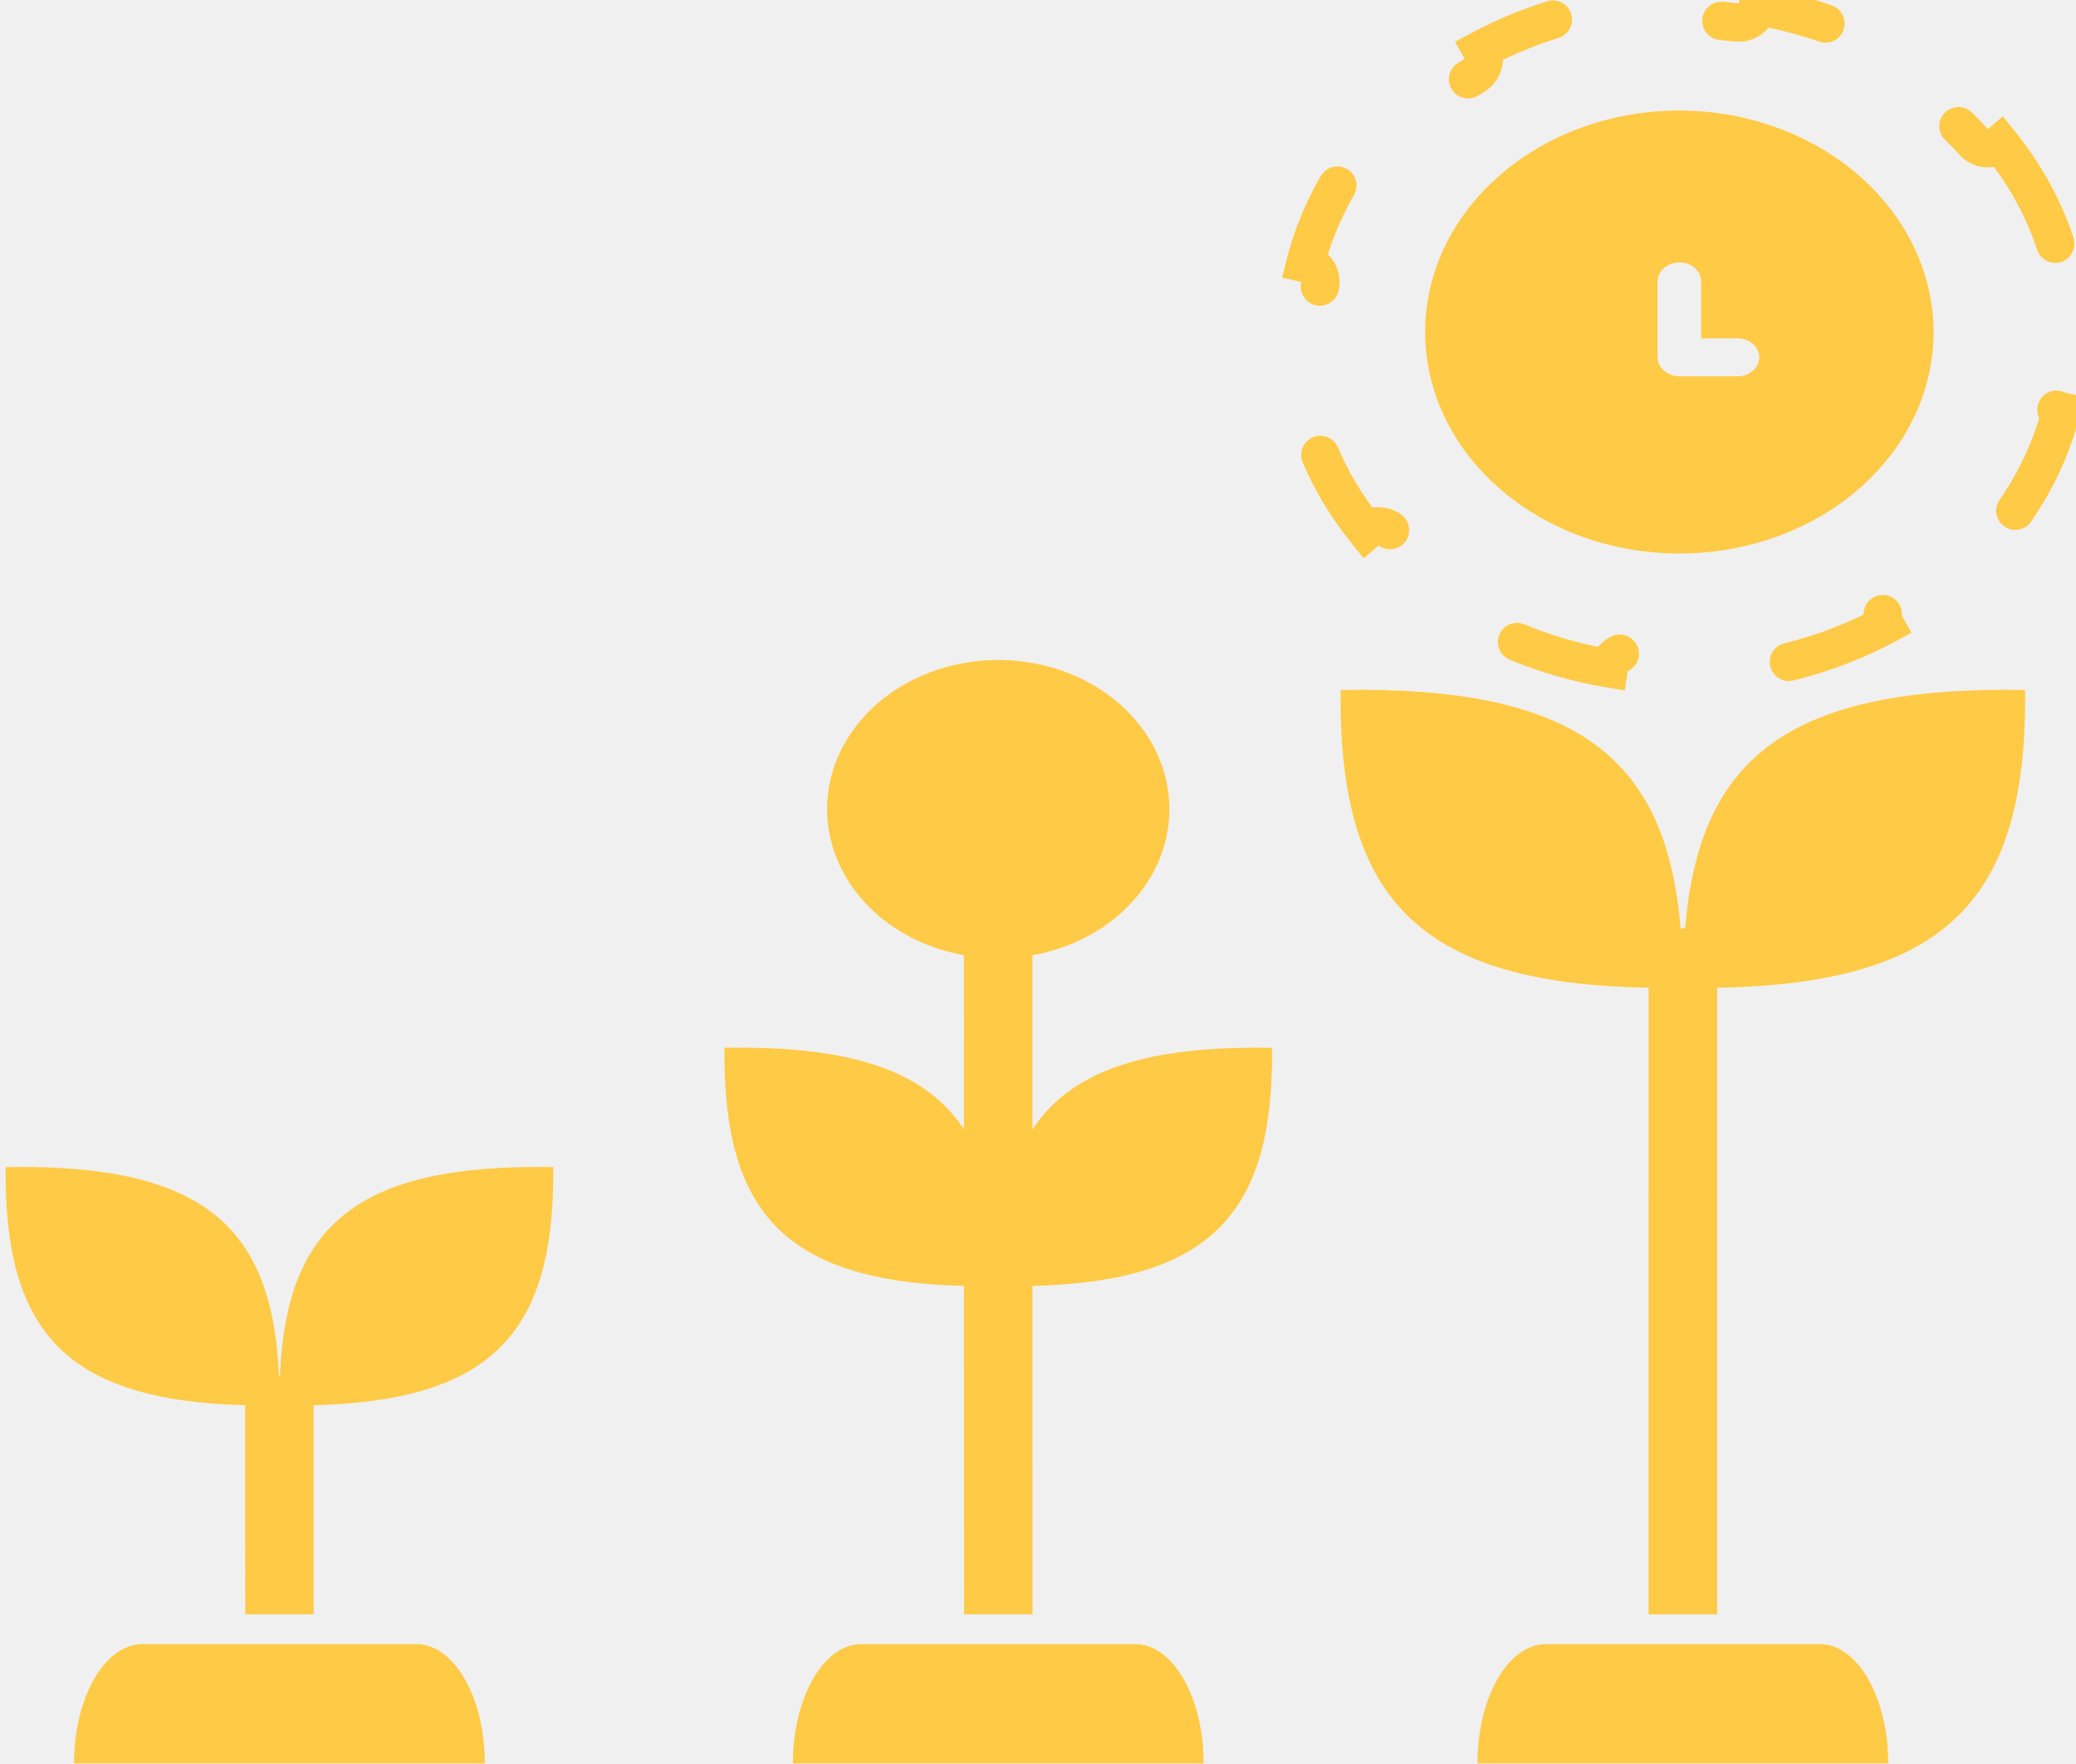
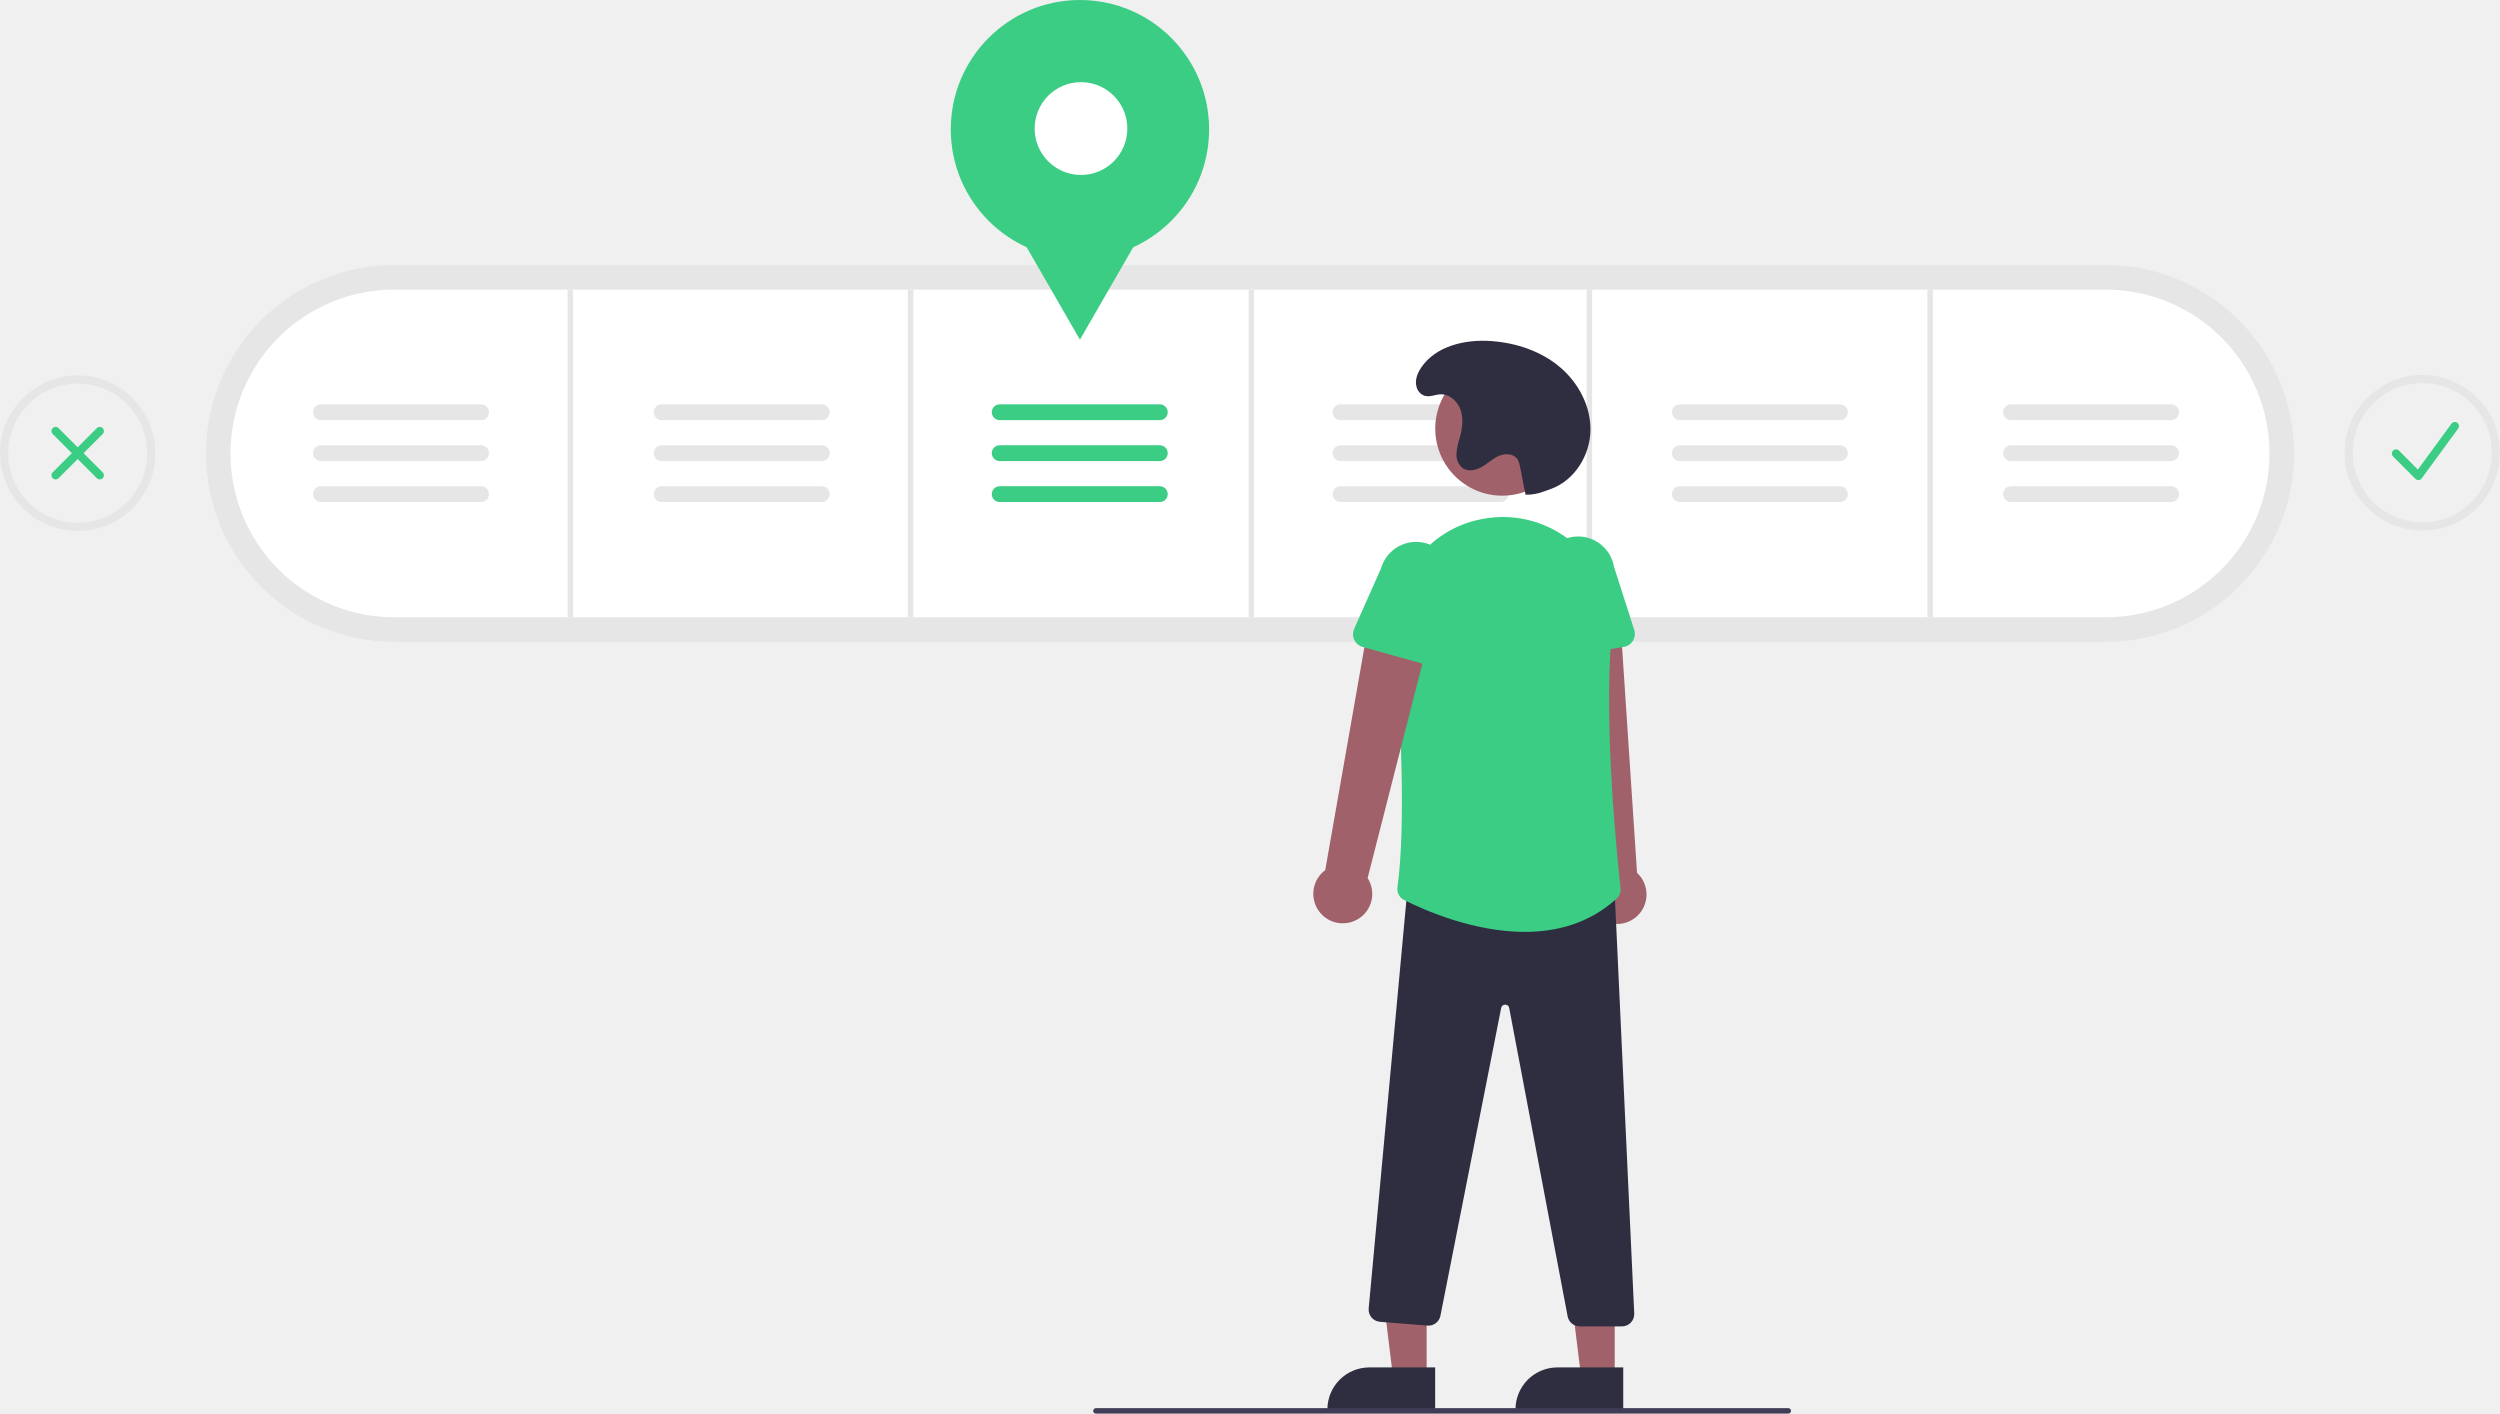
- <svg xmlns="http://www.w3.org/2000/svg" width="219" height="186" viewBox="0 0 219 186" fill="none">
-   <path d="M29.533 145.106H29.425C28.754 129.249 21.299 122.744 0.595 123.101C0.428 140.205 6.691 147.732 25.864 148.22L25.867 170.271H33.089L33.084 148.22C52.264 147.735 58.528 140.208 58.362 123.101C37.657 122.744 30.202 129.249 29.533 145.106H29.533Z" fill="#FFCA45" />
-   <path d="M213.633 72.776C188.817 72.35 179.252 79.838 177.765 97.924H177.288C175.802 79.838 166.236 72.35 141.422 72.776C141.211 94.417 149.258 103.78 173.917 104.179L173.916 170.273H181.138V104.179C205.795 103.78 213.844 94.418 213.633 72.776H213.633Z" fill="#FFCA45" />
-   <path d="M90.865 173.417C86.877 173.417 83.643 179.05 83.643 186H126.974C126.974 179.05 123.741 173.417 119.752 173.417H90.865Z" fill="#FFCA45" />
-   <path d="M43.923 173.417H15.035C11.047 173.417 7.813 179.05 7.813 186H51.145C51.145 179.05 47.911 173.417 43.923 173.417Z" fill="#FFCA45" />
-   <path d="M163.084 173.417C159.096 173.417 155.862 179.05 155.862 186H199.193C199.193 179.05 195.959 173.417 191.971 173.417H163.084Z" fill="#FFCA45" />
-   <path d="M76.425 110.519C76.258 127.625 82.522 135.152 101.695 135.638L101.699 170.272H108.92L108.917 135.638C128.096 135.153 134.36 127.626 134.192 110.519C120.798 110.289 112.971 112.95 108.916 119.135L108.914 100.751L108.916 100.752C114.812 99.703 119.723 96.164 122.007 91.314C124.293 86.465 123.653 80.941 120.301 76.586C116.95 72.231 111.329 69.618 105.31 69.618C99.292 69.616 93.669 72.228 90.316 76.583C86.963 80.936 86.322 86.459 88.604 91.31C90.888 96.162 95.797 99.702 101.694 100.751L101.696 119.125C97.638 112.945 89.812 110.289 76.426 110.519L76.425 110.519Z" fill="#FFCA45" />
-   <path d="M177.159 11.658C170.046 11.658 163.224 14.12 158.195 18.501C153.165 22.882 150.34 28.825 150.34 35.021C150.34 41.217 153.165 47.159 158.195 51.541C163.224 55.922 170.046 58.384 177.159 58.384C184.271 58.384 191.093 55.922 196.122 51.541C201.151 47.16 203.977 41.217 203.977 35.021C203.961 28.829 201.13 22.895 196.104 18.517C191.078 14.139 184.266 11.673 177.159 11.659L177.159 11.658ZM183.289 39.693H177.159C176.552 39.686 175.972 39.473 175.542 39.099C175.113 38.725 174.868 38.22 174.86 37.69V29.68C174.86 28.965 175.298 28.304 176.009 27.947C176.721 27.589 177.597 27.589 178.308 27.947C179.02 28.304 179.457 28.965 179.457 29.68V35.688H183.289C184.11 35.688 184.869 36.07 185.279 36.689C185.69 37.309 185.69 38.072 185.279 38.692C184.869 39.311 184.11 39.693 183.289 39.693L183.289 39.693Z" fill="#FFCA45" />
-   <path d="M211.012 15.153C214.026 18.892 216.234 23.158 217.419 27.762C216.36 27.997 215.672 29.034 215.876 30.108C216.213 31.887 216.389 33.714 216.389 35.578C216.389 37.441 216.213 39.268 215.876 41.047C215.672 42.121 216.36 43.158 217.419 43.394C216.234 47.997 214.026 52.264 211.012 56.002C210.183 55.294 208.937 55.372 208.203 56.186C205.77 58.883 202.867 61.257 199.592 63.213C198.648 63.776 198.331 64.987 198.869 65.939C194.804 68.107 190.27 69.674 185.43 70.496C185.27 69.413 184.273 68.651 183.182 68.788C181.35 69.018 179.475 69.137 177.567 69.137C175.66 69.137 173.785 69.018 171.953 68.788C170.861 68.651 169.864 69.413 169.705 70.496C164.865 69.674 160.331 68.107 156.266 65.939C156.804 64.987 156.486 63.776 155.543 63.213C152.268 61.257 149.364 58.883 146.932 56.186C146.198 55.372 144.951 55.294 144.123 56.002C141.109 52.264 138.9 47.997 137.715 43.394C138.775 43.158 139.462 42.121 139.259 41.047C138.921 39.268 138.745 37.441 138.745 35.578C138.745 33.714 138.921 31.887 139.259 30.108C139.462 29.034 138.775 27.997 137.715 27.762C138.9 23.158 141.109 18.892 144.123 15.153C144.951 15.861 146.198 15.784 146.932 14.969C149.364 12.272 152.268 9.898 155.543 7.943C156.486 7.379 156.804 6.168 156.266 5.217C160.331 3.048 164.865 1.481 169.705 0.659C169.864 1.742 170.861 2.504 171.953 2.367C173.785 2.138 175.66 2.019 177.567 2.019C179.475 2.019 181.35 2.138 183.182 2.367C184.273 2.504 185.27 1.742 185.43 0.659C190.27 1.481 194.804 3.048 198.869 5.217C198.331 6.168 198.648 7.379 199.592 7.943C202.867 9.898 205.77 12.272 208.203 14.969C208.937 15.784 210.183 15.861 211.012 15.153Z" stroke="#FFCA45" stroke-width="4.037" stroke-linecap="round" stroke-dasharray="12.11 18.84" />
+ <svg xmlns="http://www.w3.org/2000/svg" width="382" height="216" viewBox="0 0 382 216" fill="none">
+   <g clip-path="url(#clip0_189_2627)">
+     <path d="M60.211 98.074C52.588 98.074 45.278 95.041 39.888 89.643C34.498 84.244 31.471 76.923 31.471 69.288C31.471 61.654 34.498 54.332 39.888 48.934C45.278 43.535 52.588 40.503 60.211 40.503H321.788C329.41 40.503 336.72 43.535 342.11 48.934C347.5 54.332 350.528 61.654 350.528 69.288C350.528 76.923 347.5 84.244 342.11 89.643C336.72 95.041 329.41 98.074 321.788 98.074H60.211Z" fill="#E6E6E6" />
+     <path d="M60.211 44.257C53.583 44.257 47.226 46.895 42.539 51.589C37.852 56.283 35.219 62.65 35.219 69.288C35.219 75.927 37.852 82.294 42.539 86.988C47.226 91.682 53.583 94.319 60.211 94.319H321.787C328.416 94.319 334.772 91.682 339.459 86.988C344.146 82.294 346.779 75.927 346.779 69.288C346.779 62.65 344.146 56.283 339.459 51.589C334.772 46.895 328.416 44.257 321.787 44.257H60.211Z" fill="white" />
+     <path d="M87.562 44.257H86.729V94.319H87.562V44.257Z" fill="#E6E6E6" />
+     <path d="M139.558 44.257H138.725V94.319H139.558V44.257Z" fill="#E6E6E6" />
+     <path d="M191.624 44.257H190.791V94.319H191.624V44.257Z" fill="#E6E6E6" />
+     <path d="M243.273 44.257H242.44V94.319H243.273V44.257Z" fill="#E6E6E6" />
+     <path d="M295.338 44.257H294.505V94.319H295.338V44.257Z" fill="#E6E6E6" />
+     <path d="M101.104 61.779C100.945 61.779 100.788 61.81 100.642 61.87C100.495 61.931 100.362 62.02 100.25 62.132C100.137 62.244 100.048 62.377 99.987 62.524C99.927 62.671 99.895 62.828 99.895 62.987C99.895 63.146 99.927 63.303 99.987 63.45C100.048 63.596 100.137 63.73 100.25 63.842C100.362 63.954 100.495 64.043 100.642 64.104C100.788 64.164 100.945 64.195 101.104 64.195H125.57C125.729 64.195 125.886 64.164 126.032 64.104C126.178 64.043 126.312 63.955 126.424 63.843C126.536 63.731 126.625 63.598 126.686 63.452C126.747 63.305 126.778 63.148 126.779 62.989C126.779 62.831 126.748 62.674 126.688 62.527C126.627 62.38 126.539 62.247 126.427 62.135C126.315 62.022 126.183 61.933 126.036 61.872C125.89 61.811 125.733 61.779 125.575 61.779H101.104Z" fill="#E6E6E6" />
+     <path d="M101.104 68.037C100.945 68.037 100.788 68.067 100.642 68.128C100.495 68.189 100.362 68.278 100.25 68.39C100.137 68.502 100.048 68.635 99.987 68.782C99.927 68.929 99.895 69.086 99.895 69.245C99.895 69.404 99.927 69.561 99.987 69.707C100.048 69.854 100.137 69.987 100.25 70.1C100.362 70.212 100.495 70.301 100.642 70.361C100.788 70.422 100.945 70.453 101.104 70.453H125.57C125.729 70.453 125.886 70.422 126.032 70.362C126.178 70.301 126.312 70.213 126.424 70.101C126.536 69.989 126.625 69.856 126.686 69.709C126.747 69.563 126.778 69.406 126.779 69.247C126.779 69.088 126.748 68.931 126.688 68.785C126.627 68.638 126.539 68.505 126.427 68.392C126.315 68.28 126.183 68.191 126.036 68.13C125.89 68.069 125.733 68.037 125.575 68.037H101.104Z" fill="#E6E6E6" />
+     <path d="M101.104 74.294C100.945 74.294 100.788 74.325 100.642 74.386C100.495 74.446 100.362 74.535 100.25 74.647C100.137 74.76 100.048 74.893 99.987 75.04C99.927 75.186 99.895 75.344 99.895 75.502C99.895 75.661 99.927 75.819 99.987 75.965C100.048 76.112 100.137 76.245 100.25 76.358C100.362 76.47 100.495 76.559 100.642 76.619C100.788 76.68 100.945 76.711 101.104 76.71H125.57C125.729 76.711 125.886 76.68 126.032 76.619C126.178 76.559 126.312 76.47 126.424 76.358C126.536 76.246 126.625 76.113 126.686 75.967C126.747 75.82 126.778 75.663 126.779 75.505C126.779 75.346 126.748 75.189 126.688 75.042C126.627 74.896 126.539 74.762 126.427 74.65C126.315 74.538 126.183 74.448 126.036 74.387C125.89 74.326 125.733 74.295 125.575 74.294H101.104Z" fill="#E6E6E6" />
+     <path d="M152.753 61.779C152.594 61.779 152.437 61.81 152.291 61.87C152.144 61.931 152.011 62.02 151.898 62.132C151.786 62.244 151.697 62.377 151.636 62.524C151.576 62.671 151.544 62.828 151.544 62.987C151.544 63.146 151.576 63.303 151.636 63.45C151.697 63.596 151.786 63.73 151.898 63.842C152.011 63.954 152.144 64.043 152.291 64.104C152.437 64.164 152.594 64.195 152.753 64.195H177.219C177.378 64.195 177.535 64.164 177.681 64.104C177.828 64.043 177.961 63.954 178.073 63.842C178.186 63.73 178.275 63.596 178.336 63.45C178.396 63.303 178.428 63.146 178.428 62.987C178.428 62.828 178.396 62.671 178.336 62.524C178.275 62.377 178.186 62.244 178.073 62.132C177.961 62.02 177.828 61.931 177.681 61.87C177.535 61.81 177.378 61.779 177.219 61.779H152.753Z" fill="#3BCD84" />
+     <path d="M152.753 68.037C152.594 68.037 152.437 68.067 152.291 68.128C152.144 68.189 152.011 68.278 151.898 68.39C151.786 68.502 151.697 68.635 151.636 68.782C151.576 68.929 151.544 69.086 151.544 69.245C151.544 69.404 151.576 69.561 151.636 69.707C151.697 69.854 151.786 69.987 151.898 70.1C152.011 70.212 152.144 70.301 152.291 70.361C152.437 70.422 152.594 70.453 152.753 70.453H177.219C177.378 70.453 177.535 70.422 177.681 70.361C177.828 70.301 177.961 70.212 178.073 70.1C178.186 69.987 178.275 69.854 178.336 69.707C178.396 69.561 178.428 69.404 178.428 69.245C178.428 69.086 178.396 68.929 178.336 68.782C178.275 68.635 178.186 68.502 178.073 68.39C177.961 68.278 177.828 68.189 177.681 68.128C177.535 68.067 177.378 68.037 177.219 68.037H152.753Z" fill="#3BCD84" />
+     <path d="M152.753 74.294C152.594 74.294 152.437 74.325 152.291 74.386C152.144 74.446 152.011 74.535 151.898 74.647C151.786 74.76 151.697 74.893 151.636 75.04C151.576 75.186 151.544 75.344 151.544 75.502C151.544 75.661 151.576 75.819 151.636 75.965C151.697 76.112 151.786 76.245 151.898 76.358C152.011 76.47 152.144 76.559 152.291 76.619C152.437 76.68 152.594 76.711 152.753 76.71H177.219C177.378 76.711 177.535 76.68 177.681 76.619C177.828 76.559 177.961 76.47 178.073 76.358C178.186 76.245 178.275 76.112 178.336 75.965C178.396 75.819 178.428 75.661 178.428 75.502C178.428 75.344 178.396 75.186 178.336 75.04C178.275 74.893 178.186 74.76 178.073 74.647C177.961 74.535 177.828 74.446 177.681 74.386C177.535 74.325 177.378 74.294 177.219 74.294H152.753Z" fill="#3BCD84" />
+     <path d="M204.818 61.779C204.499 61.78 204.193 61.907 203.967 62.134C203.741 62.36 203.614 62.667 203.614 62.987C203.614 63.307 203.741 63.614 203.967 63.84C204.193 64.067 204.499 64.194 204.818 64.195H229.285C229.443 64.195 229.6 64.164 229.747 64.104C229.893 64.043 230.027 63.954 230.139 63.842C230.251 63.73 230.34 63.596 230.401 63.45C230.462 63.303 230.493 63.146 230.493 62.987C230.493 62.828 230.462 62.671 230.401 62.524C230.34 62.377 230.251 62.244 230.139 62.132C230.027 62.02 229.893 61.931 229.747 61.87C229.6 61.81 229.443 61.779 229.285 61.779H204.818Z" fill="#E6E6E6" />
+     <path d="M204.818 68.037C204.499 68.037 204.193 68.165 203.967 68.391C203.741 68.618 203.614 68.925 203.614 69.245C203.614 69.565 203.741 69.872 203.967 70.098C204.193 70.325 204.499 70.452 204.818 70.453H229.285C229.443 70.453 229.6 70.422 229.747 70.361C229.893 70.301 230.027 70.212 230.139 70.1C230.251 69.987 230.34 69.854 230.401 69.707C230.462 69.561 230.493 69.404 230.493 69.245C230.493 69.086 230.462 68.929 230.401 68.782C230.34 68.635 230.251 68.502 230.139 68.39C230.027 68.278 229.893 68.189 229.747 68.128C229.6 68.067 229.443 68.037 229.285 68.037H204.818Z" fill="#E6E6E6" />
+     <path d="M204.818 74.294C204.499 74.295 204.193 74.423 203.967 74.649C203.741 74.876 203.614 75.183 203.614 75.502C203.614 75.823 203.741 76.129 203.967 76.356C204.193 76.582 204.499 76.71 204.818 76.71H229.285C229.443 76.711 229.6 76.68 229.747 76.619C229.893 76.559 230.027 76.47 230.139 76.358C230.251 76.245 230.34 76.112 230.401 75.965C230.462 75.819 230.493 75.661 230.493 75.502C230.493 75.344 230.462 75.186 230.401 75.04C230.34 74.893 230.251 74.76 230.139 74.647C230.027 74.535 229.893 74.446 229.747 74.386C229.6 74.325 229.443 74.294 229.285 74.294H204.818Z" fill="#E6E6E6" />
+     <path d="M256.676 61.779C256.356 61.78 256.05 61.907 255.824 62.134C255.598 62.36 255.472 62.667 255.472 62.987C255.472 63.307 255.598 63.614 255.824 63.84C256.05 64.067 256.356 64.194 256.676 64.195H281.142C281.301 64.195 281.458 64.164 281.604 64.104C281.751 64.043 281.884 63.954 281.996 63.842C282.108 63.73 282.198 63.596 282.258 63.45C282.319 63.303 282.35 63.146 282.35 62.987C282.35 62.828 282.319 62.671 282.258 62.524C282.198 62.377 282.108 62.244 281.996 62.132C281.884 62.02 281.751 61.931 281.604 61.87C281.458 61.81 281.301 61.779 281.142 61.779H256.676Z" fill="#E6E6E6" />
+     <path d="M256.676 68.037C256.356 68.037 256.05 68.165 255.824 68.391C255.598 68.618 255.472 68.925 255.472 69.245C255.472 69.565 255.598 69.872 255.824 70.098C256.05 70.325 256.356 70.452 256.676 70.453H281.142C281.301 70.453 281.458 70.422 281.604 70.361C281.751 70.301 281.884 70.212 281.996 70.1C282.108 69.987 282.198 69.854 282.258 69.707C282.319 69.561 282.35 69.404 282.35 69.245C282.35 69.086 282.319 68.929 282.258 68.782C282.198 68.635 282.108 68.502 281.996 68.39C281.884 68.278 281.751 68.189 281.604 68.128C281.458 68.067 281.301 68.037 281.142 68.037H256.676Z" fill="#E6E6E6" />
+     <path d="M256.676 74.294C256.356 74.295 256.05 74.423 255.824 74.649C255.598 74.876 255.472 75.183 255.472 75.502C255.472 75.823 255.598 76.129 255.824 76.356C256.05 76.582 256.356 76.71 256.676 76.71H281.142C281.301 76.711 281.458 76.68 281.604 76.619C281.751 76.559 281.884 76.47 281.996 76.358C282.108 76.245 282.198 76.112 282.258 75.965C282.319 75.819 282.35 75.661 282.35 75.502C282.35 75.344 282.319 75.186 282.258 75.04C282.198 74.893 282.108 74.76 281.996 74.647C281.884 74.535 281.751 74.446 281.604 74.386C281.458 74.325 281.301 74.294 281.142 74.294H256.676Z" fill="#E6E6E6" />
+     <path d="M307.283 61.779C306.964 61.78 306.657 61.907 306.432 62.134C306.206 62.36 306.079 62.667 306.079 62.987C306.079 63.307 306.206 63.614 306.432 63.84C306.657 64.067 306.964 64.194 307.283 64.195H331.749C331.908 64.195 332.065 64.164 332.212 64.104C332.358 64.043 332.492 63.954 332.604 63.842C332.716 63.73 332.805 63.596 332.866 63.45C332.927 63.303 332.958 63.146 332.958 62.987C332.958 62.828 332.927 62.671 332.866 62.524C332.805 62.377 332.716 62.244 332.604 62.132C332.492 62.02 332.358 61.931 332.212 61.87C332.065 61.81 331.908 61.779 331.749 61.779H307.283Z" fill="#E6E6E6" />
+     <path d="M307.283 68.037C306.964 68.037 306.657 68.165 306.432 68.391C306.206 68.618 306.079 68.925 306.079 69.245C306.079 69.565 306.206 69.872 306.432 70.098C306.657 70.325 306.964 70.452 307.283 70.453H331.749C331.908 70.453 332.065 70.422 332.212 70.361C332.358 70.301 332.492 70.212 332.604 70.1C332.716 69.987 332.805 69.854 332.866 69.707C332.927 69.561 332.958 69.404 332.958 69.245C332.958 69.086 332.927 68.929 332.866 68.782C332.805 68.635 332.716 68.502 332.604 68.39C332.492 68.278 332.358 68.189 332.212 68.128C332.065 68.067 331.908 68.037 331.749 68.037H307.283Z" fill="#E6E6E6" />
+     <path d="M307.283 74.294C306.964 74.295 306.657 74.423 306.432 74.649C306.206 74.876 306.079 75.183 306.079 75.502C306.079 75.823 306.206 76.129 306.432 76.356C306.657 76.582 306.964 76.71 307.283 76.71H331.749C331.908 76.711 332.065 76.68 332.212 76.619C332.358 76.559 332.492 76.47 332.604 76.358C332.716 76.245 332.805 76.112 332.866 75.965C332.927 75.819 332.958 75.661 332.958 75.502C332.958 75.344 332.927 75.186 332.866 75.04C332.805 74.893 332.716 74.76 332.604 74.647C332.492 74.535 332.358 74.446 332.212 74.386C332.065 74.325 331.908 74.294 331.749 74.294H307.283Z" fill="#E6E6E6" />
+     <path d="M49.038 61.779C48.719 61.78 48.413 61.907 48.187 62.134C47.961 62.36 47.835 62.667 47.835 62.987C47.835 63.307 47.961 63.614 48.187 63.84C48.413 64.067 48.719 64.194 49.038 64.195H73.505C73.663 64.195 73.82 64.164 73.967 64.104C74.113 64.043 74.246 63.955 74.358 63.843C74.471 63.731 74.56 63.598 74.621 63.452C74.681 63.305 74.713 63.148 74.713 62.989C74.714 62.831 74.683 62.674 74.622 62.527C74.562 62.38 74.474 62.247 74.362 62.135C74.25 62.022 74.117 61.933 73.971 61.872C73.825 61.811 73.668 61.779 73.51 61.779H49.038Z" fill="#E6E6E6" />
+     <path d="M49.038 68.037C48.719 68.037 48.413 68.165 48.187 68.391C47.961 68.618 47.835 68.925 47.835 69.245C47.835 69.565 47.961 69.872 48.187 70.098C48.413 70.325 48.719 70.452 49.038 70.453H73.505C73.663 70.453 73.82 70.422 73.967 70.362C74.113 70.301 74.246 70.213 74.358 70.101C74.471 69.989 74.56 69.856 74.621 69.709C74.681 69.563 74.713 69.406 74.713 69.247C74.714 69.088 74.683 68.931 74.622 68.785C74.562 68.638 74.474 68.505 74.362 68.392C74.25 68.28 74.117 68.191 73.971 68.13C73.825 68.069 73.668 68.037 73.51 68.037H49.038Z" fill="#E6E6E6" />
+     <path d="M49.038 74.294C48.719 74.295 48.413 74.423 48.187 74.649C47.961 74.876 47.835 75.183 47.835 75.502C47.835 75.823 47.961 76.129 48.187 76.356C48.413 76.582 48.719 76.71 49.038 76.71H73.505C73.663 76.711 73.82 76.68 73.967 76.619C74.113 76.559 74.246 76.47 74.358 76.358C74.471 76.246 74.56 76.113 74.621 75.967C74.681 75.82 74.713 75.663 74.713 75.505C74.714 75.346 74.683 75.189 74.622 75.042C74.562 74.896 74.474 74.762 74.362 74.65C74.25 74.538 74.117 74.448 73.971 74.387C73.825 74.326 73.668 74.295 73.51 74.294H49.038Z" fill="#E6E6E6" />
+     <path d="M165.015 39.534C175.915 39.534 184.751 30.684 184.751 19.767C184.751 8.85 175.915 0 165.015 0C154.116 0 145.28 8.85 145.28 19.767C145.28 30.684 154.116 39.534 165.015 39.534Z" fill="#3BCD84" />
+     <path d="M165.015 51.901L158.844 41.196L152.673 30.49H165.015H177.357L171.186 41.196L165.015 51.901Z" fill="#3BCD84" />
+     <path d="M165.175 26.736C169.085 26.736 172.256 23.561 172.256 19.644C172.256 15.727 169.085 12.552 165.175 12.552C161.264 12.552 158.094 15.727 158.094 19.644C158.094 23.561 161.264 26.736 165.175 26.736Z" fill="white" />
+     <path d="M369.526 73.353C369.443 73.353 369.361 73.337 369.284 73.305C369.207 73.273 369.138 73.226 369.079 73.168L365.662 69.745C365.543 69.626 365.476 69.465 365.476 69.296C365.476 69.128 365.543 68.967 365.662 68.848C365.78 68.73 365.941 68.663 366.109 68.663C366.277 68.663 366.438 68.73 366.556 68.848L369.452 71.749L374.585 64.738C374.684 64.603 374.833 64.513 374.999 64.487C375.165 64.462 375.334 64.504 375.469 64.603C375.604 64.702 375.695 64.851 375.72 65.017C375.746 65.183 375.705 65.352 375.606 65.488L370.037 73.094C369.983 73.168 369.914 73.229 369.834 73.273C369.754 73.318 369.666 73.344 369.575 73.351C369.559 73.353 369.542 73.353 369.526 73.353Z" fill="#3BCD84" />
+     <path d="M8.498 73.256C8.373 73.256 8.251 73.219 8.147 73.15C8.043 73.08 7.962 72.981 7.914 72.865C7.866 72.749 7.853 72.622 7.878 72.499C7.902 72.376 7.962 72.263 8.051 72.174L14.796 65.419C14.915 65.3 15.076 65.234 15.243 65.234C15.411 65.234 15.572 65.301 15.69 65.42C15.809 65.538 15.875 65.699 15.875 65.867C15.876 66.035 15.809 66.196 15.691 66.315L8.946 73.071C8.887 73.13 8.817 73.176 8.741 73.208C8.664 73.24 8.581 73.257 8.498 73.256Z" fill="#3BCD84" />
+     <path d="M15.243 73.256C15.16 73.257 15.078 73.24 15.001 73.208C14.924 73.176 14.855 73.13 14.796 73.071L8.051 66.315C7.932 66.196 7.866 66.035 7.866 65.867C7.866 65.699 7.932 65.538 8.051 65.419C8.17 65.3 8.331 65.233 8.499 65.233C8.666 65.233 8.827 65.3 8.946 65.419L15.691 72.174C15.779 72.263 15.839 72.376 15.864 72.499C15.888 72.622 15.876 72.749 15.828 72.865C15.78 72.981 15.699 73.08 15.595 73.15C15.491 73.219 15.368 73.256 15.243 73.256Z" fill="#3BCD84" />
+     <path d="M244.896 140.614C244.323 140.298 243.826 139.861 243.44 139.332C243.054 138.803 242.788 138.196 242.661 137.553C242.535 136.91 242.55 136.247 242.707 135.611C242.864 134.975 243.158 134.381 243.569 133.871L237.784 93.466L247.511 93.734L250.139 133.367C250.949 134.115 251.456 135.135 251.565 136.232C251.674 137.33 251.378 138.43 250.731 139.323C250.085 140.216 249.134 140.841 248.059 141.079C246.983 141.317 245.858 141.151 244.896 140.614Z" fill="#A0616A" />
+     <path d="M236.516 100.058C236.295 99.873 236.116 99.642 235.991 99.382C235.867 99.121 235.8 98.837 235.796 98.548L235.632 88.464C235.392 87.006 235.738 85.512 236.596 84.31C237.453 83.108 238.752 82.295 240.207 82.05C241.661 81.805 243.154 82.148 244.356 83.004C245.559 83.86 246.374 85.158 246.622 86.614L249.71 96.248C249.798 96.523 249.826 96.814 249.792 97.101C249.758 97.388 249.662 97.664 249.512 97.91C249.361 98.156 249.16 98.368 248.921 98.529C248.682 98.69 248.411 98.798 248.126 98.845L238.128 100.497C237.844 100.545 237.553 100.53 237.274 100.454C236.996 100.378 236.737 100.243 236.516 100.058Z" fill="#3BCD84" />
+     <path d="M217.989 210.61H212.883L210.454 190.883H217.991L217.989 210.61Z" fill="#A0616A" />
+     <path d="M219.292 215.568L202.826 215.568V215.359C202.826 214.516 202.992 213.681 203.314 212.903C203.636 212.124 204.108 211.416 204.703 210.82C205.298 210.224 206.005 209.751 206.783 209.429C207.56 209.106 208.394 208.94 209.235 208.94L219.292 208.941L219.292 215.568Z" fill="#2F2E41" />
+     <path d="M246.729 210.61H241.623L239.194 190.883H246.731L246.729 210.61Z" fill="#A0616A" />
+     <path d="M248.032 215.568L231.566 215.568V215.359C231.566 214.516 231.732 213.681 232.054 212.903C232.376 212.124 232.848 211.416 233.443 210.82C234.039 210.224 234.745 209.751 235.523 209.429C236.3 209.106 237.134 208.94 237.975 208.94L248.032 208.941L248.032 215.568Z" fill="#2F2E41" />
+     <path d="M239.537 201.155L230.606 154.014C230.581 153.87 230.506 153.74 230.394 153.647C230.282 153.555 230.14 153.505 229.995 153.509H229.992C229.848 153.505 229.706 153.553 229.594 153.645C229.482 153.737 229.406 153.866 229.381 154.009L220.096 201.057C220.004 201.506 219.751 201.906 219.386 202.181C219.02 202.456 218.567 202.588 218.111 202.552L210.852 201.97C210.604 201.95 210.363 201.881 210.142 201.767C209.922 201.653 209.726 201.496 209.566 201.306C209.406 201.115 209.286 200.894 209.212 200.657C209.138 200.419 209.112 200.169 209.136 199.921L215.242 133.83L246.448 134.645L246.641 134.65L249.711 200.704C249.723 200.957 249.683 201.211 249.595 201.449C249.506 201.687 249.37 201.904 249.195 202.088C249.02 202.272 248.809 202.419 248.576 202.519C248.343 202.619 248.092 202.67 247.838 202.67H241.376C240.942 202.669 240.522 202.518 240.186 202.242C239.851 201.966 239.622 201.582 239.537 201.155Z" fill="#2F2E41" />
+     <path d="M229.539 75.739C235.189 75.739 239.769 71.152 239.769 65.493C239.769 59.834 235.189 55.246 229.539 55.246C223.889 55.246 219.308 59.834 219.308 65.493C219.308 71.152 223.889 75.739 229.539 75.739Z" fill="#A0616A" />
+     <path d="M214.534 137.51C214.186 137.333 213.902 137.051 213.722 136.704C213.541 136.357 213.474 135.963 213.529 135.576C214.851 126.11 214.009 109.373 213.069 97C212.425 88.519 218.116 80.927 226.306 79.34C226.434 79.315 226.561 79.291 226.689 79.269C229.203 78.808 231.789 78.939 234.244 79.651C236.699 80.363 238.955 81.636 240.835 83.371C242.748 85.11 244.231 87.27 245.167 89.681C246.104 92.093 246.468 94.689 246.231 97.265C245.017 111.058 247.173 131.707 247.617 135.706C247.648 136.003 247.609 136.303 247.503 136.582C247.397 136.861 247.226 137.111 247.005 137.312C242.853 141.107 237.845 142.391 232.969 142.391C225.083 142.391 217.544 139.033 214.534 137.51Z" fill="#3BCD84" />
+     <path d="M206.928 140.726C207.532 140.474 208.074 140.093 208.514 139.609C208.955 139.125 209.285 138.55 209.48 137.924C209.674 137.299 209.73 136.638 209.643 135.989C209.555 135.34 209.326 134.717 208.973 134.166L219.068 94.619L209.369 93.837L202.495 132.956C201.61 133.613 200.996 134.572 200.769 135.651C200.543 136.731 200.72 137.856 201.266 138.813C201.813 139.771 202.691 140.495 203.734 140.847C204.778 141.2 205.914 141.157 206.928 140.726Z" fill="#A0616A" />
+     <path d="M217.97 101.573L208.208 98.852C207.93 98.775 207.672 98.638 207.452 98.452C207.231 98.266 207.054 98.034 206.931 97.773C206.808 97.512 206.742 97.227 206.739 96.938C206.736 96.65 206.795 96.364 206.912 96.1L211.018 86.855C211.421 85.433 212.371 84.231 213.658 83.51C214.946 82.789 216.467 82.609 217.887 83.009C219.306 83.409 220.51 84.357 221.233 85.645C221.957 86.933 222.14 88.455 221.745 89.878L220.498 99.886C220.463 100.173 220.366 100.448 220.214 100.694C220.062 100.94 219.86 101.15 219.62 101.31C219.38 101.47 219.108 101.576 218.823 101.622C218.539 101.667 218.247 101.65 217.97 101.573Z" fill="#3BCD84" />
+     <path d="M233.11 75.594C234.078 75.612 235.041 75.438 235.941 75.082C236.337 74.928 236.749 74.803 237.144 74.65C240.638 73.298 242.939 69.572 243.021 65.822C243.104 62.072 241.165 58.432 238.286 56.034C235.407 53.635 231.677 52.404 227.943 52.119C223.921 51.812 219.392 52.834 217.144 56.189C216.546 57.082 216.128 58.165 216.482 59.244C216.588 59.569 216.778 59.861 217.032 60.09C218.036 60.984 219.037 60.312 220.06 60.252C221.466 60.171 222.729 61.311 223.183 62.647C223.637 63.982 223.438 65.453 223.071 66.815C222.792 67.635 222.616 68.486 222.547 69.35C222.517 69.783 222.599 70.216 222.783 70.609C222.968 71.001 223.249 71.341 223.601 71.594C224.48 72.126 225.634 71.818 226.513 71.287C227.393 70.755 228.153 70.017 229.102 69.626C230.052 69.235 231.328 69.322 231.881 70.189C232.057 70.504 232.176 70.848 232.233 71.204C232.728 73.466 232.614 73.333 233.11 75.594Z" fill="#2F2E41" />
+     <path d="M273.251 216H167.454C167.344 216 167.238 215.956 167.16 215.878C167.082 215.8 167.038 215.693 167.038 215.583C167.038 215.472 167.082 215.366 167.16 215.288C167.238 215.21 167.344 215.166 167.454 215.166H273.251C273.362 215.166 273.468 215.21 273.546 215.288C273.624 215.366 273.668 215.472 273.668 215.583C273.668 215.693 273.624 215.8 273.546 215.878C273.468 215.956 273.362 216 273.251 216Z" fill="#3F3D56" />
+     <path d="M11.871 81.135C9.523 81.135 7.228 80.437 5.276 79.131C3.324 77.824 1.802 75.967 0.904 73.795C0.005 71.622 -0.23 69.232 0.228 66.925C0.686 64.619 1.817 62.5 3.477 60.837C5.137 59.175 7.252 58.042 9.555 57.584C11.858 57.125 14.245 57.36 16.414 58.26C18.583 59.16 20.437 60.684 21.741 62.639C23.046 64.594 23.742 66.893 23.742 69.245C23.738 72.397 22.486 75.419 20.261 77.648C18.035 79.877 15.018 81.131 11.871 81.135ZM11.871 58.607C9.77 58.607 7.717 59.231 5.97 60.4C4.223 61.568 2.862 63.23 2.058 65.174C1.254 67.118 1.044 69.257 1.454 71.32C1.863 73.384 2.875 75.279 4.361 76.767C5.846 78.255 7.738 79.268 9.799 79.678C11.859 80.089 13.995 79.878 15.935 79.073C17.876 78.268 19.535 76.904 20.702 75.155C21.869 73.406 22.492 71.349 22.492 69.245C22.489 66.424 21.369 63.72 19.378 61.726C17.387 59.732 14.687 58.61 11.871 58.607Z" fill="#E6E6E6" />
+     <path d="M370.129 81.066C367.781 81.066 365.486 80.368 363.534 79.062C361.582 77.755 360.06 75.898 359.162 73.726C358.263 71.553 358.028 69.163 358.486 66.856C358.944 64.55 360.075 62.431 361.735 60.769C363.395 59.106 365.51 57.973 367.813 57.514C370.116 57.056 372.503 57.291 374.672 58.191C376.841 59.091 378.695 60.615 379.999 62.57C381.304 64.525 382 66.824 382 69.176C381.996 72.328 380.745 75.35 378.519 77.579C376.294 79.808 373.276 81.062 370.129 81.066ZM370.129 58.538C368.028 58.538 365.975 59.161 364.228 60.331C362.482 61.499 361.12 63.161 360.316 65.105C359.512 67.049 359.302 69.188 359.712 71.251C360.122 73.315 361.133 75.21 362.619 76.698C364.104 78.186 365.997 79.199 368.057 79.609C370.117 80.02 372.253 79.809 374.194 79.004C376.135 78.199 377.793 76.835 378.96 75.086C380.128 73.337 380.75 71.28 380.75 69.176C380.747 66.355 379.627 63.651 377.636 61.657C375.645 59.663 372.945 58.541 370.129 58.538Z" fill="#E6E6E6" />
+   </g>
+   <defs>
+     <clipPath id="clip0_189_2627">
+       <rect width="382" height="216" fill="white" />
+     </clipPath>
+   </defs>
</svg>
